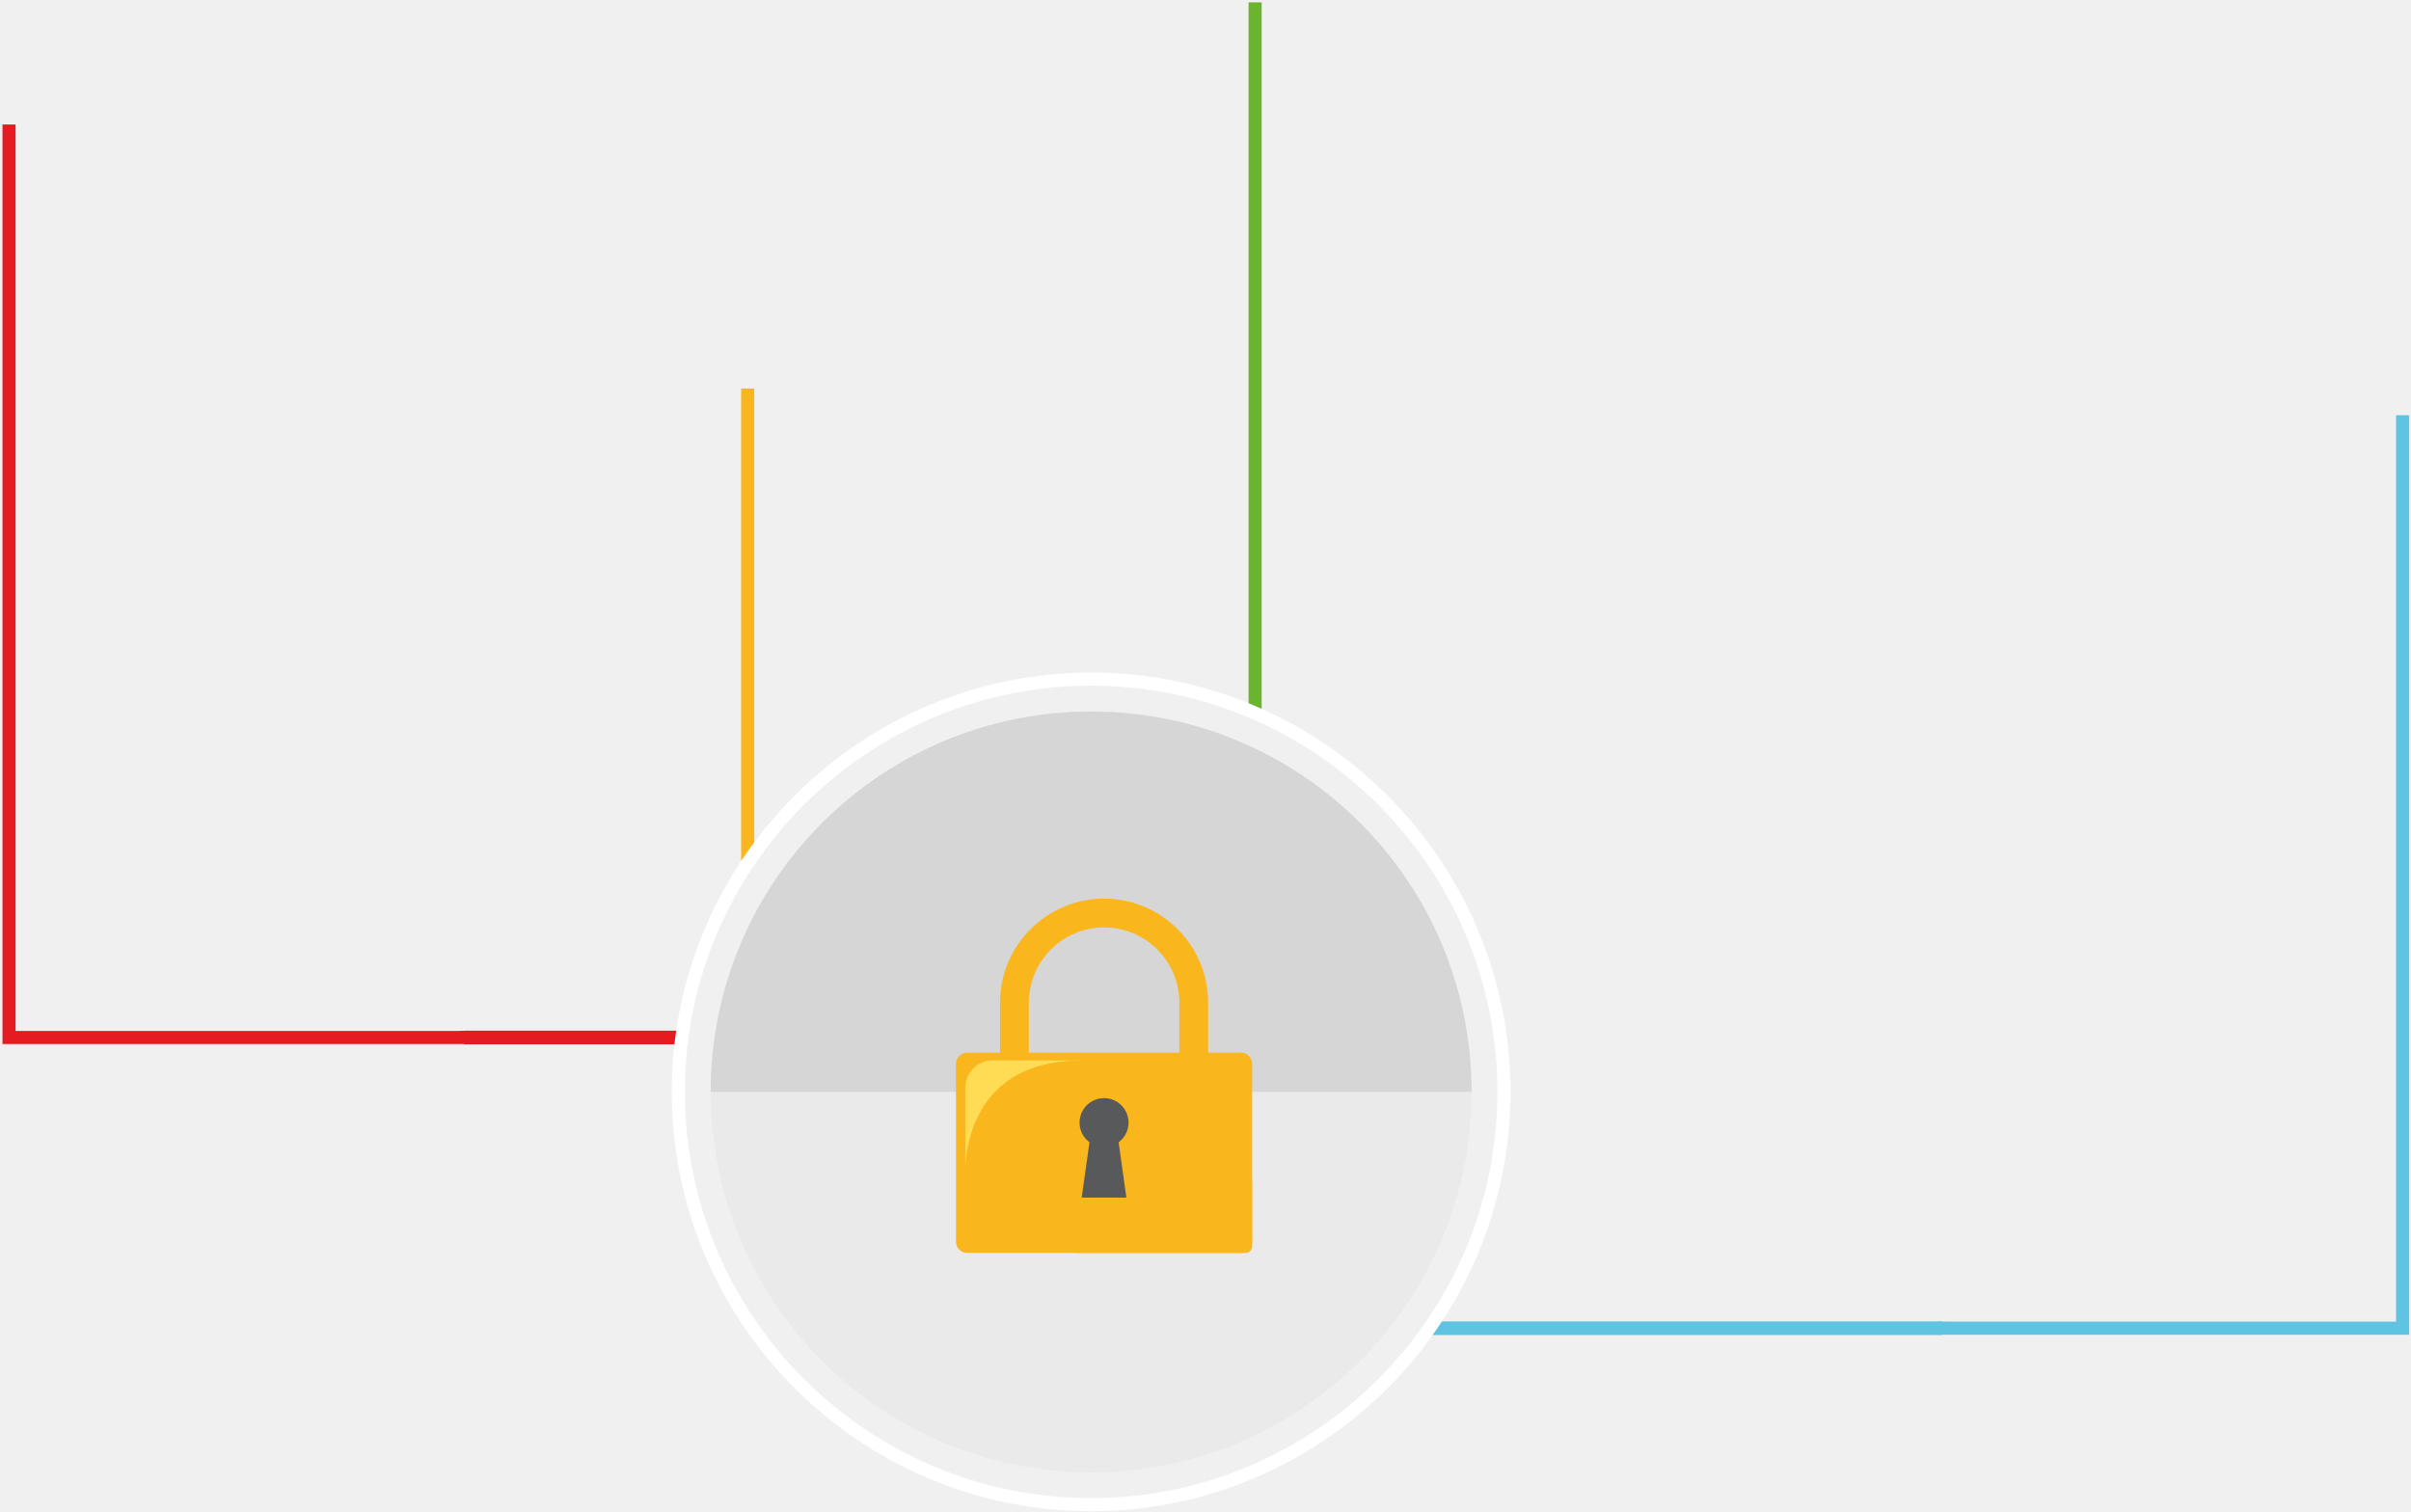
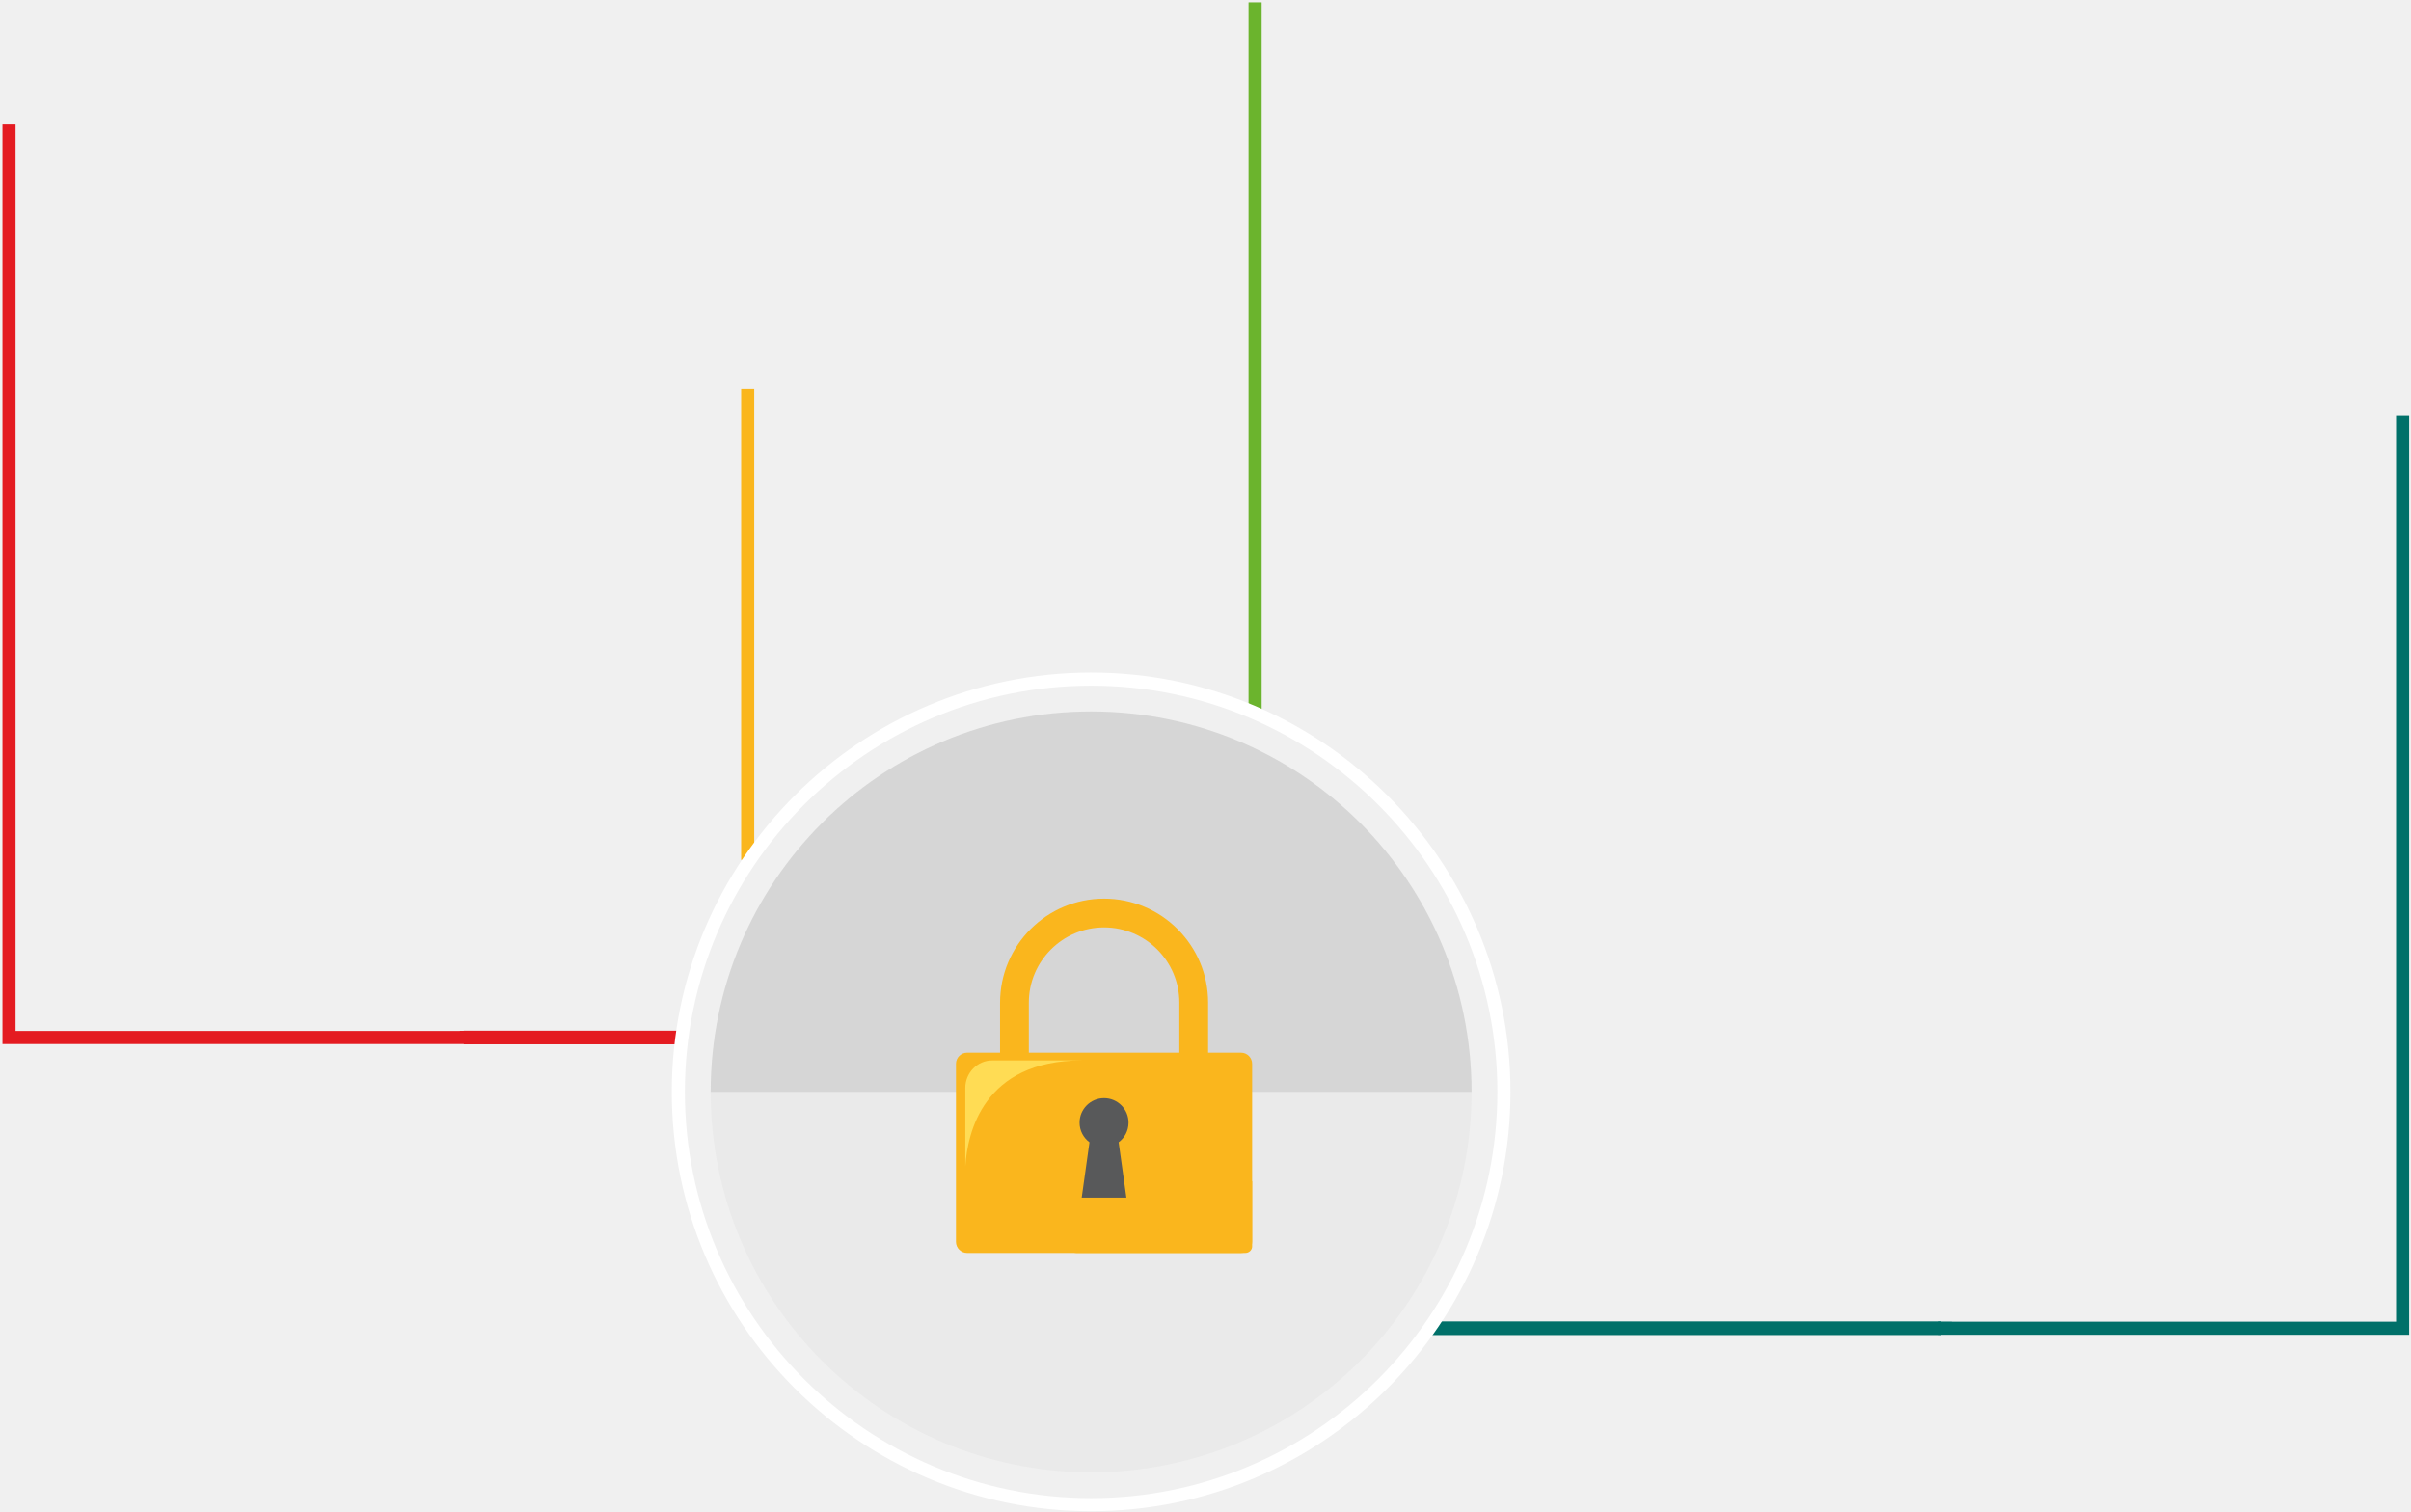
<svg xmlns="http://www.w3.org/2000/svg" width="938" height="588" viewBox="0 0 938 588" fill="none">
  <path d="M293.434 151.165H288.339V334.595H293.434V151.165Z" fill="#FAB61D" />
  <path d="M490.844 0.922H485.749V278.683H490.844V0.922Z" fill="#6BB42D" />
  <path d="M424.503 572.867C506.252 572.867 572.522 506.597 572.522 424.849C572.522 343.101 506.252 276.831 424.503 276.831C342.754 276.831 276.484 343.101 276.484 424.849C276.484 506.597 342.754 572.867 424.503 572.867Z" fill="#EAEAEA" />
  <path opacity="0.1" d="M424.503 276.831C506.249 276.831 572.522 343.104 572.522 424.849H276.484C276.484 343.104 342.757 276.831 424.503 276.831Z" fill="#1D1D1B" />
  <path d="M470.021 427.142H458.829V390.133C458.829 373.981 445.683 360.853 429.547 360.853C413.412 360.853 400.266 373.998 400.266 390.133V427.142H389.073V390.133C389.073 367.816 407.23 349.66 429.547 349.66C451.865 349.66 470.021 367.816 470.021 390.133V427.142Z" fill="#FAB61D" />
  <path d="M482.811 409.597H376.25C373.858 409.597 371.919 411.536 371.919 413.928V483.173C371.919 485.565 373.858 487.504 376.25 487.504H482.811C485.202 487.504 487.142 485.565 487.142 483.173V413.928C487.142 411.536 485.202 409.597 482.811 409.597Z" fill="#FAB61D" />
  <path d="M487.142 484.906V459.548C465.469 477.297 434.235 483.971 416.537 486.417C417.03 487.063 417.811 487.504 418.711 487.504H484.475C485.953 487.504 487.159 486.349 487.159 484.906H487.142Z" fill="#FAB61D" />
  <path d="M439.059 436.806C439.059 431.541 434.796 427.278 429.53 427.278C424.265 427.278 420.002 431.541 420.002 436.806C420.002 439.948 421.531 442.717 423.858 444.449L420.834 465.985H438.226L435.203 444.449C437.547 442.717 439.059 439.948 439.059 436.806Z" fill="#58595A" />
  <path d="M375.554 423.27V453.841C376.352 440.865 382.5 412.604 420.919 412.604H386.033C380.275 412.604 375.554 417.393 375.554 423.27Z" fill="#FFDC54" />
  <path d="M178.891 401.088V401.139H6.058V48.444H0.962V406.235H183.987V401.088H178.891Z" fill="#E41B21" />
-   <path d="M759.351 514.203V514.254H932.184V161.559H937.28V519.35H754.256V514.203H759.351Z" fill="#5EC4E1" />
+   <path d="M759.351 514.203V514.254H932.184V161.559H937.28V519.35H754.256V514.203H759.351Z" fill="#007069" />
  <path d="M263.983 401.037H180.42V406.336H263.983V401.037Z" fill="#E41B21" />
-   <path d="M755.275 514.152H556.557V519.452H755.275V514.152Z" fill="#5EC4E1" />
+   <path d="M755.275 514.152H556.557V519.452H755.275V514.152Z" fill="#007069" />
  <path d="M424.503 588C334.536 588 261.351 514.815 261.351 424.849C261.351 334.884 334.536 261.698 424.503 261.698C514.47 261.698 587.655 334.884 587.655 424.849C587.655 514.815 514.47 588 424.503 588ZM424.503 266.794C337.356 266.794 266.446 337.703 266.446 424.849C266.446 511.995 337.356 582.905 424.503 582.905C511.65 582.905 582.56 511.995 582.56 424.849C582.56 337.703 511.65 266.794 424.503 266.794Z" fill="white" />
</svg>
